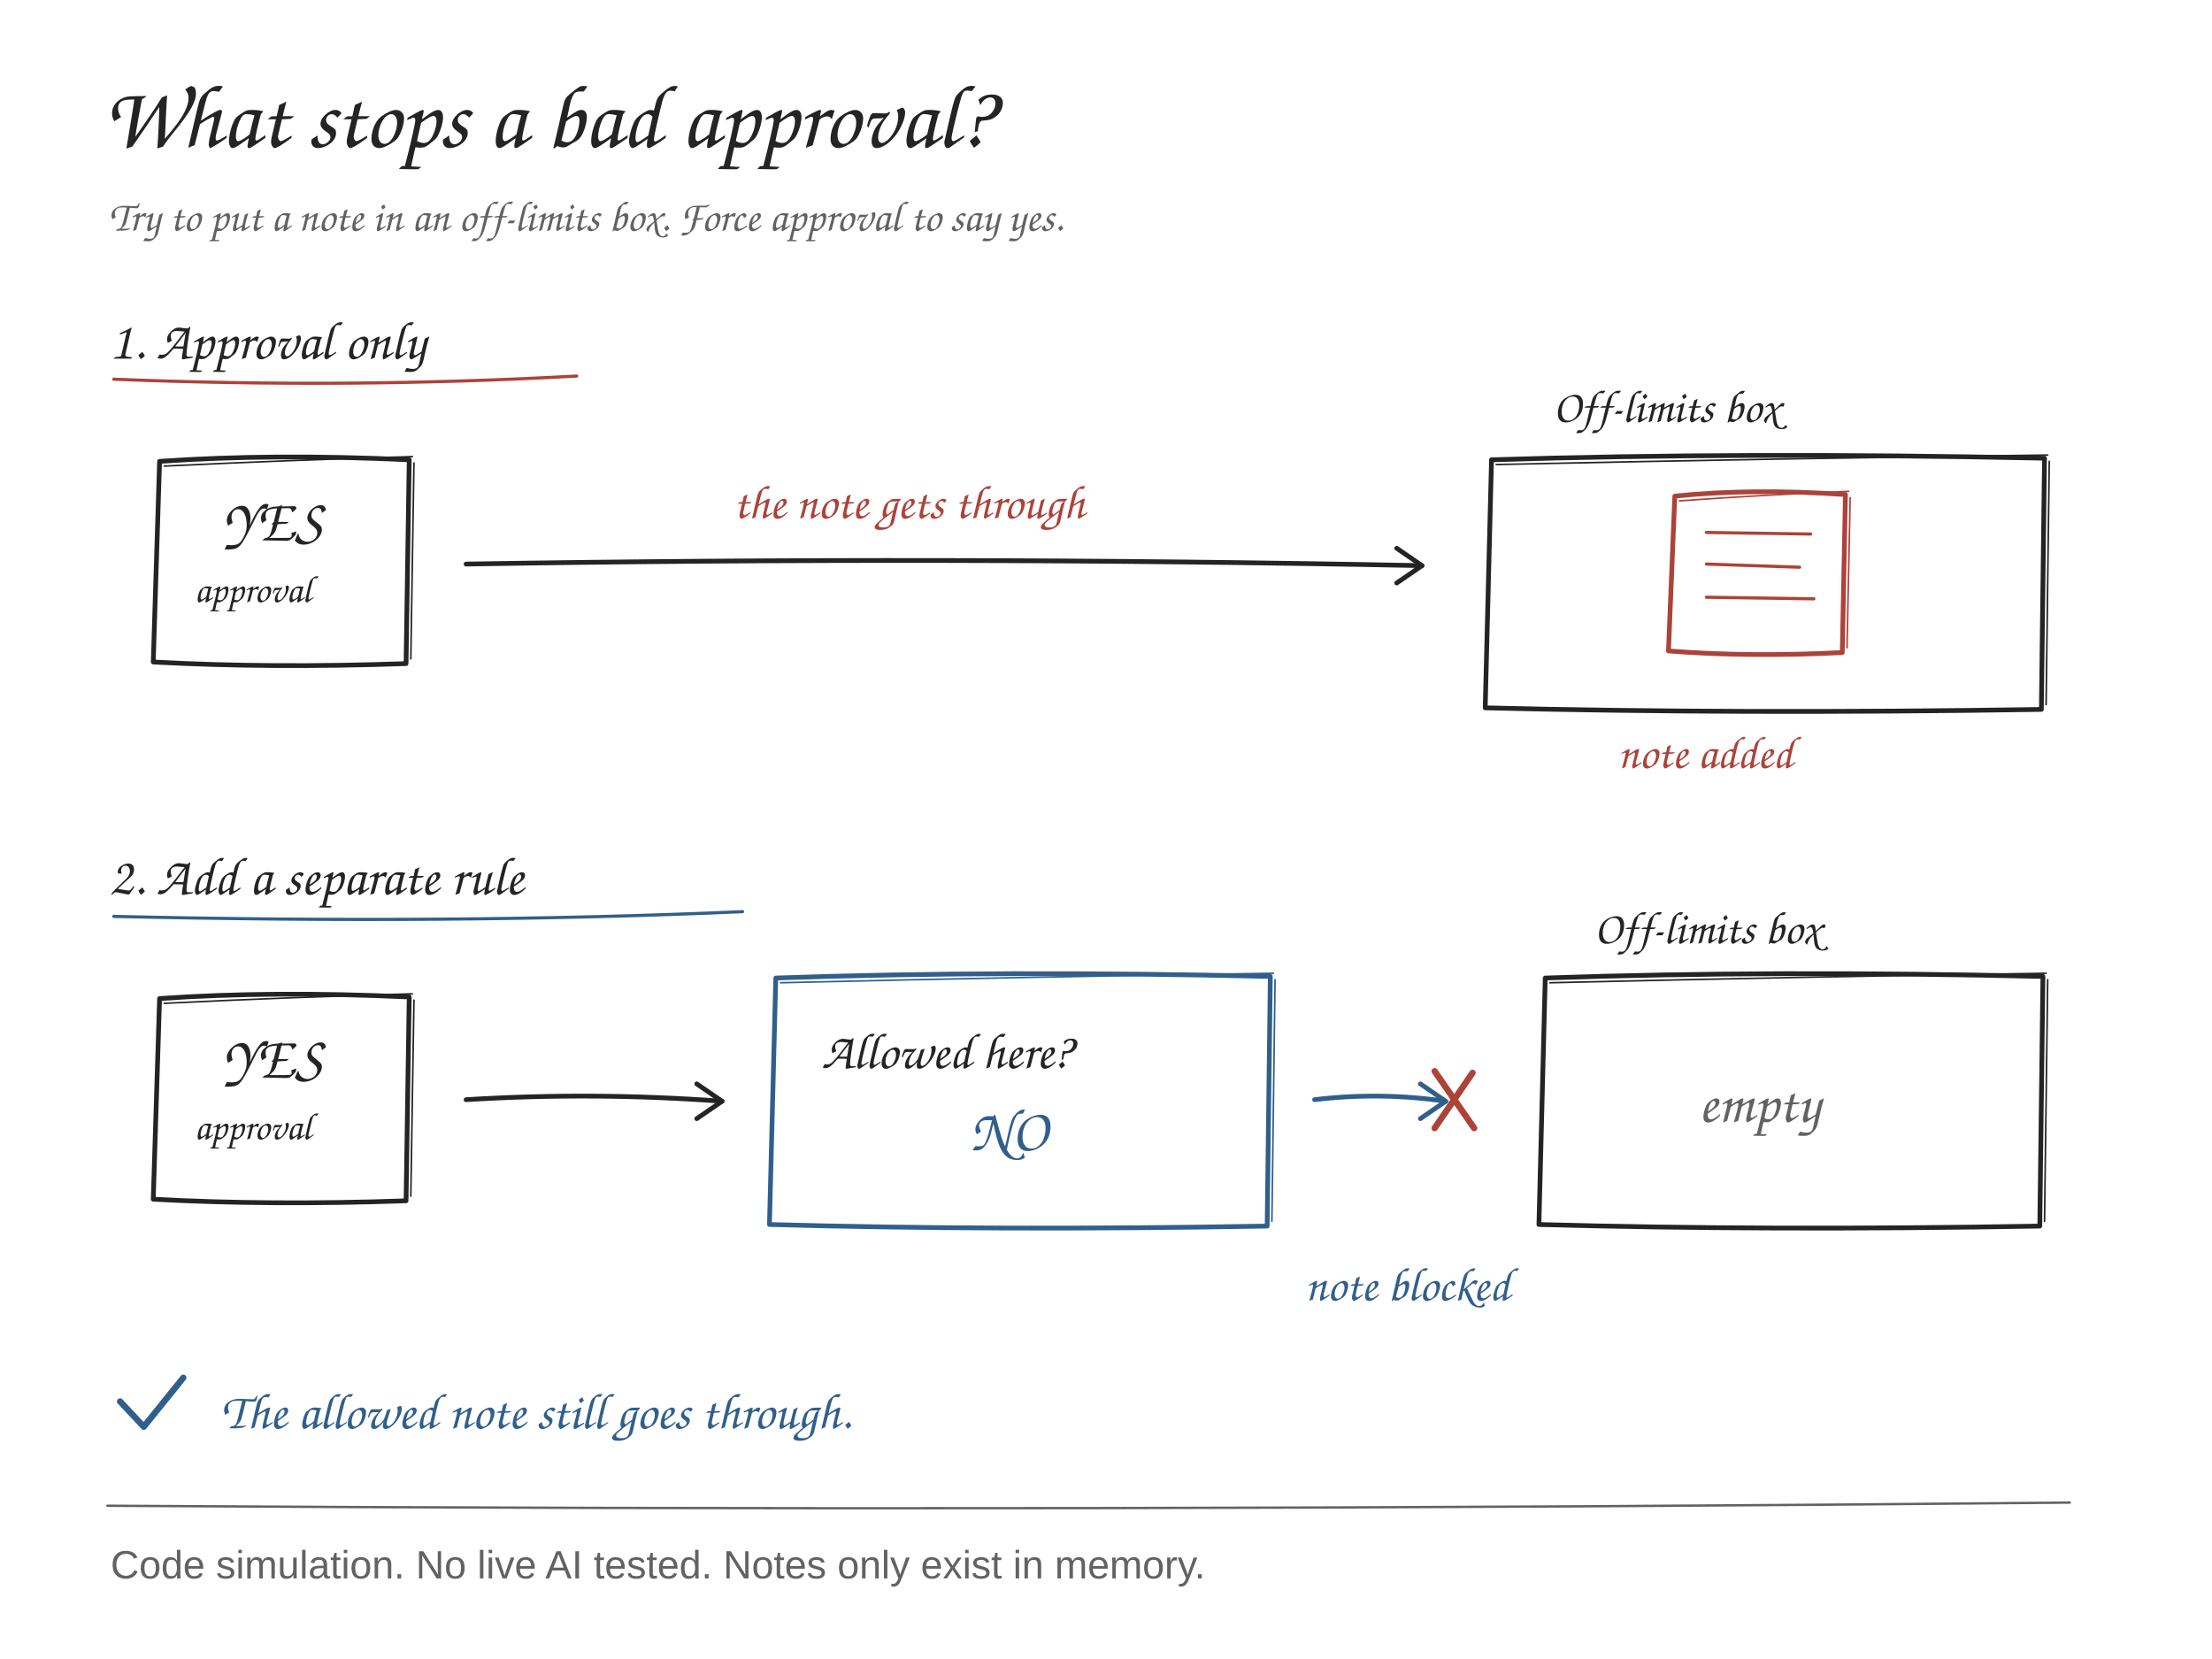
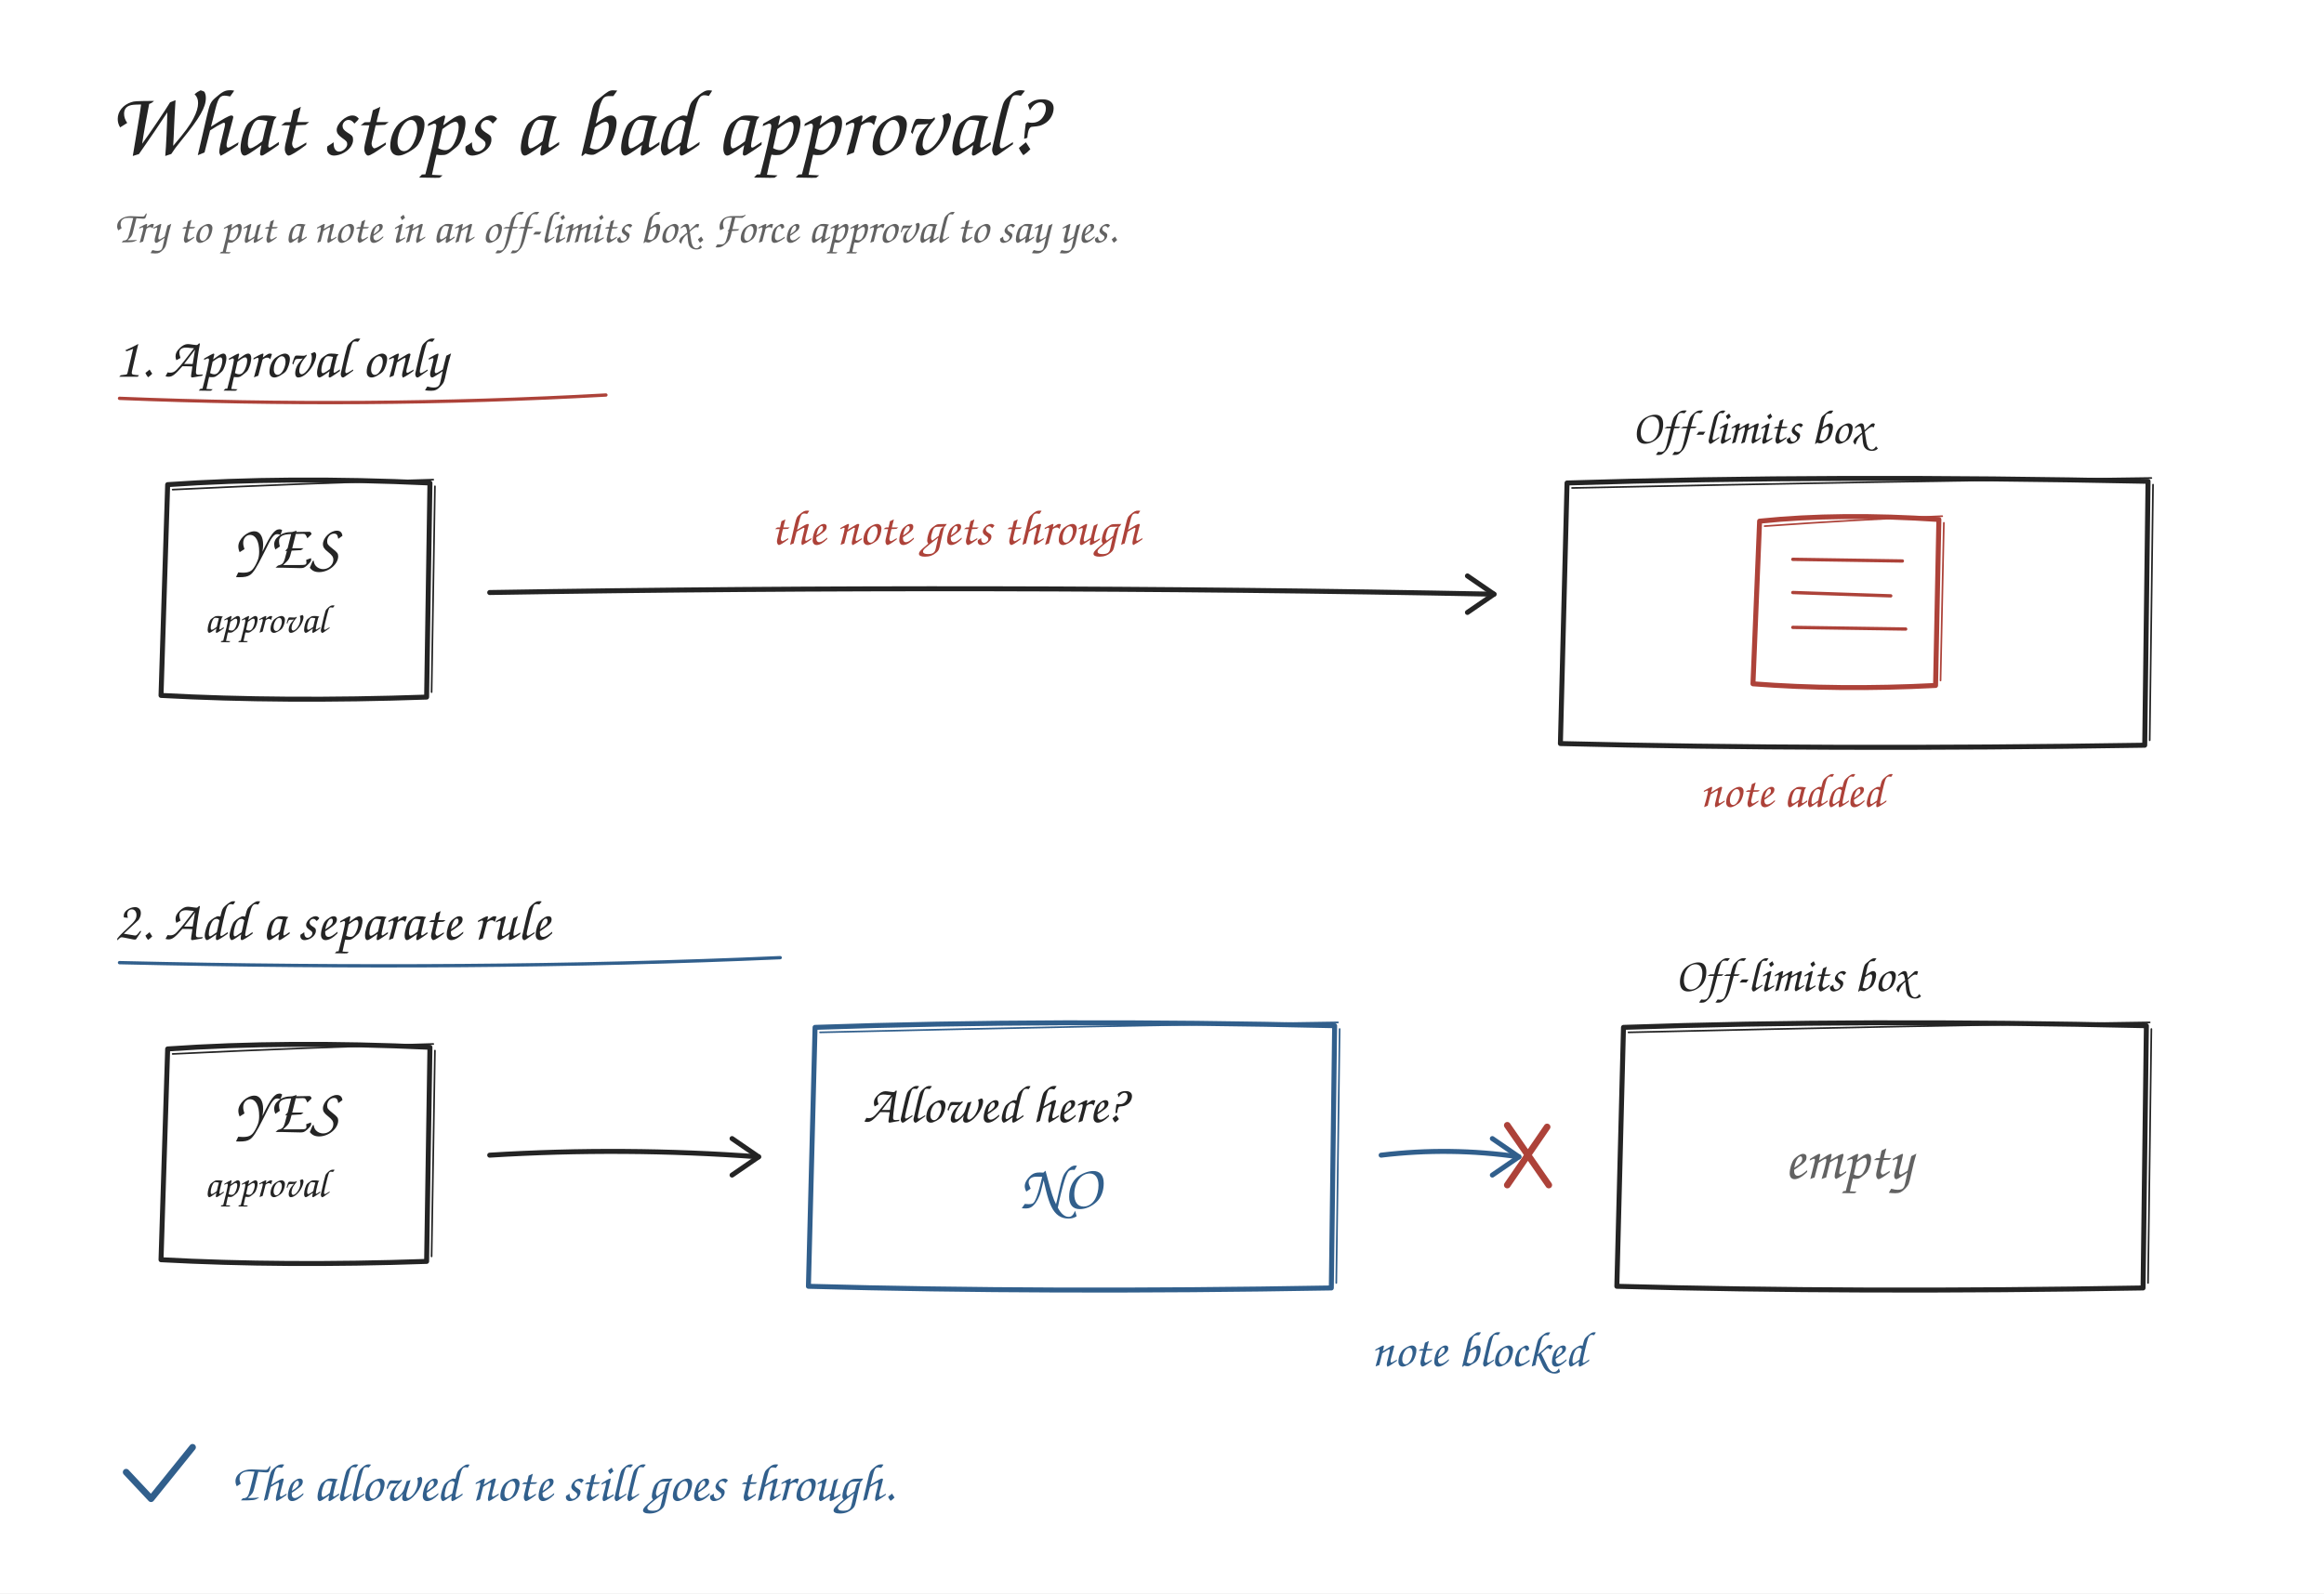
- <svg xmlns="http://www.w3.org/2000/svg" width="1400" height="1050" viewBox="0 0 1400 1050" role="img" aria-label="A note for an off-limits box gets through when approval is the only check. A separate permission rule blocks it while allowing a legitimate note. Code simulation, no live AI tested.">
-   <rect width="1400" height="1050" fill="white" />
+ <svg xmlns="http://www.w3.org/2000/svg" width="1400" height="960" viewBox="0 0 1400 960" role="img" aria-label="A note for an off-limits box gets through when approval is the only check. A separate permission rule blocks it while allowing a legitimate note.">
+   <rect width="1400" height="960" fill="white" />
  <style>text{font-family:Chalkboard,"Comic Sans MS",cursive}.small{font-family:Arial,Helvetica,sans-serif}</style>
  <text x="65" y="93" font-size="57" fill="#242424" class="pen">What stops a bad approval?</text>
  <text x="69" y="146" font-size="27" fill="#626262" class="pen">Try to put a note in an off-limits box. Force approval to say yes.</text>
  <text x="69" y="227" font-size="34" fill="#242424" class="pen">1. Approval only</text>
  <path d="M72 240 Q220 246 365 238" stroke="#ad4239" stroke-width="2" stroke-linecap="round" stroke-linejoin="round" fill="none" />
  <path d="M 101 292 Q 172.6 287 259 291 L 257 420 Q 171.0 423 97 419 Z" stroke="#242424" stroke-width="3" stroke-linecap="round" stroke-linejoin="round" fill="none" />
  <path d="M 104 295 Q 187.0 291 261 289 M 262 293 L 260 417" stroke="#242424" stroke-width="1" stroke-linecap="round" stroke-linejoin="round" fill="none" />
  <text x="141" y="342" font-size="38" fill="#242424" class="pen">YES</text>
  <text x="123" y="381" font-size="24" fill="#242424" class="pen">approval</text>
  <path d="M295 357 Q597.5 352 900 358" stroke="#242424" stroke-width="3" stroke-linecap="round" stroke-linejoin="round" fill="none" />
  <path d="M884 347 L900 358 L884 369" stroke="#242424" stroke-width="3" stroke-linecap="round" stroke-linejoin="round" fill="none" />
  <text x="464" y="328" font-size="30" fill="#ad4239" class="pen">the note gets through</text>
  <path d="M 944 291 Q 1103.92 286 1294 290 L 1292 449 Q 1100.4 452 940 448 Z" stroke="#242424" stroke-width="3" stroke-linecap="round" stroke-linejoin="round" fill="none" />
  <path d="M 947 294 Q 1135.6 290 1296 288 M 1297 292 L 1295 446" stroke="#242424" stroke-width="1" stroke-linecap="round" stroke-linejoin="round" fill="none" />
  <text x="983" y="267" font-size="29" fill="#242424" class="pen">Off-limits box</text>
  <path d="M 1060 314 Q 1108.6 309 1168 313 L 1166 413 Q 1107.5 416 1056 412 Z" stroke="#ad4239" stroke-width="3" stroke-linecap="round" stroke-linejoin="round" fill="none" />
  <path d="M 1063 317 Q 1118.5 313 1170 311 M 1171 315 L 1169 410" stroke="#ad4239" stroke-width="1" stroke-linecap="round" stroke-linejoin="round" fill="none" />
  <path d="M1080 337 L1146 338 M1080 357 L1139 359 M1080 378 L1148 379" stroke="#ad4239" stroke-width="2" stroke-linecap="round" stroke-linejoin="round" fill="none" />
  <text x="1024" y="486" font-size="29" fill="#ad4239" class="pen">note added</text>
  <text x="69" y="566" font-size="34" fill="#242424" class="pen">2. Add a separate rule</text>
  <path d="M72 580 Q287 585 470 577" stroke="#315f8c" stroke-width="2" stroke-linecap="round" stroke-linejoin="round" fill="none" />
  <path d="M 101 632 Q 172.6 627 259 631 L 257 760 Q 171.0 763 97 759 Z" stroke="#242424" stroke-width="3" stroke-linecap="round" stroke-linejoin="round" fill="none" />
  <path d="M 104 635 Q 187.0 631 261 629 M 262 633 L 260 757" stroke="#242424" stroke-width="1" stroke-linecap="round" stroke-linejoin="round" fill="none" />
  <text x="141" y="682" font-size="38" fill="#242424" class="pen">YES</text>
  <text x="123" y="721" font-size="24" fill="#242424" class="pen">approval</text>
  <path d="M295 696 Q376.0 691 457 697" stroke="#242424" stroke-width="3" stroke-linecap="round" stroke-linejoin="round" fill="none" />
  <path d="M441 686 L457 697 L441 708" stroke="#242424" stroke-width="3" stroke-linecap="round" stroke-linejoin="round" fill="none" />
  <path d="M 491 619 Q 633.9 614 804 618 L 802 776 Q 630.75 779 487 775 Z" stroke="#315f8c" stroke-width="3" stroke-linecap="round" stroke-linejoin="round" fill="none" />
  <path d="M 494 622 Q 662.25 618 806 616 M 807 620 L 805 773" stroke="#315f8c" stroke-width="1" stroke-linecap="round" stroke-linejoin="round" fill="none" />
  <text x="520" y="676" font-size="32" fill="#242424" class="pen">Allowed here?</text>
  <text x="614" y="728" font-size="38" fill="#315f8c" class="pen">NO</text>
  <path d="M832 696 Q873.5 691 915 697" stroke="#315f8c" stroke-width="3" stroke-linecap="round" stroke-linejoin="round" fill="none" />
  <path d="M899 686 L915 697 L899 708" stroke="#315f8c" stroke-width="3" stroke-linecap="round" stroke-linejoin="round" fill="none" />
  <path d="M908 678 L933 714 M932 679 L908 714" stroke="#ad4239" stroke-width="4" stroke-linecap="round" stroke-linejoin="round" fill="none" />
  <path d="M 978 619 Q 1121.82 614 1293 618 L 1291 776 Q 1118.65 779 974 775 Z" stroke="#242424" stroke-width="3" stroke-linecap="round" stroke-linejoin="round" fill="none" />
  <path d="M 981 622 Q 1150.35 618 1295 616 M 1296 620 L 1294 773" stroke="#242424" stroke-width="1" stroke-linecap="round" stroke-linejoin="round" fill="none" />
  <text x="1009" y="597" font-size="29" fill="#242424" class="pen">Off-limits box</text>
  <text x="1075" y="710" font-size="36" fill="#626262" class="pen">empty</text>
  <text x="826" y="823" font-size="30" fill="#315f8c" class="pen">note blocked</text>
  <path d="M76 887 L91 903 L116 872" stroke="#315f8c" stroke-width="4" stroke-linecap="round" stroke-linejoin="round" fill="none" />
  <text x="140" y="904" font-size="32" fill="#315f8c" class="pen">The allowed note still goes through.</text>
-   <path d="M68 953 Q693 957 1310 951" stroke="#626262" stroke-width="1.5" stroke-linecap="round" stroke-linejoin="round" fill="none" />
-   <text x="70" y="999" font-size="25" fill="#626262" class="small">Code simulation. No live AI tested. Notes only exist in memory.</text>
</svg>
